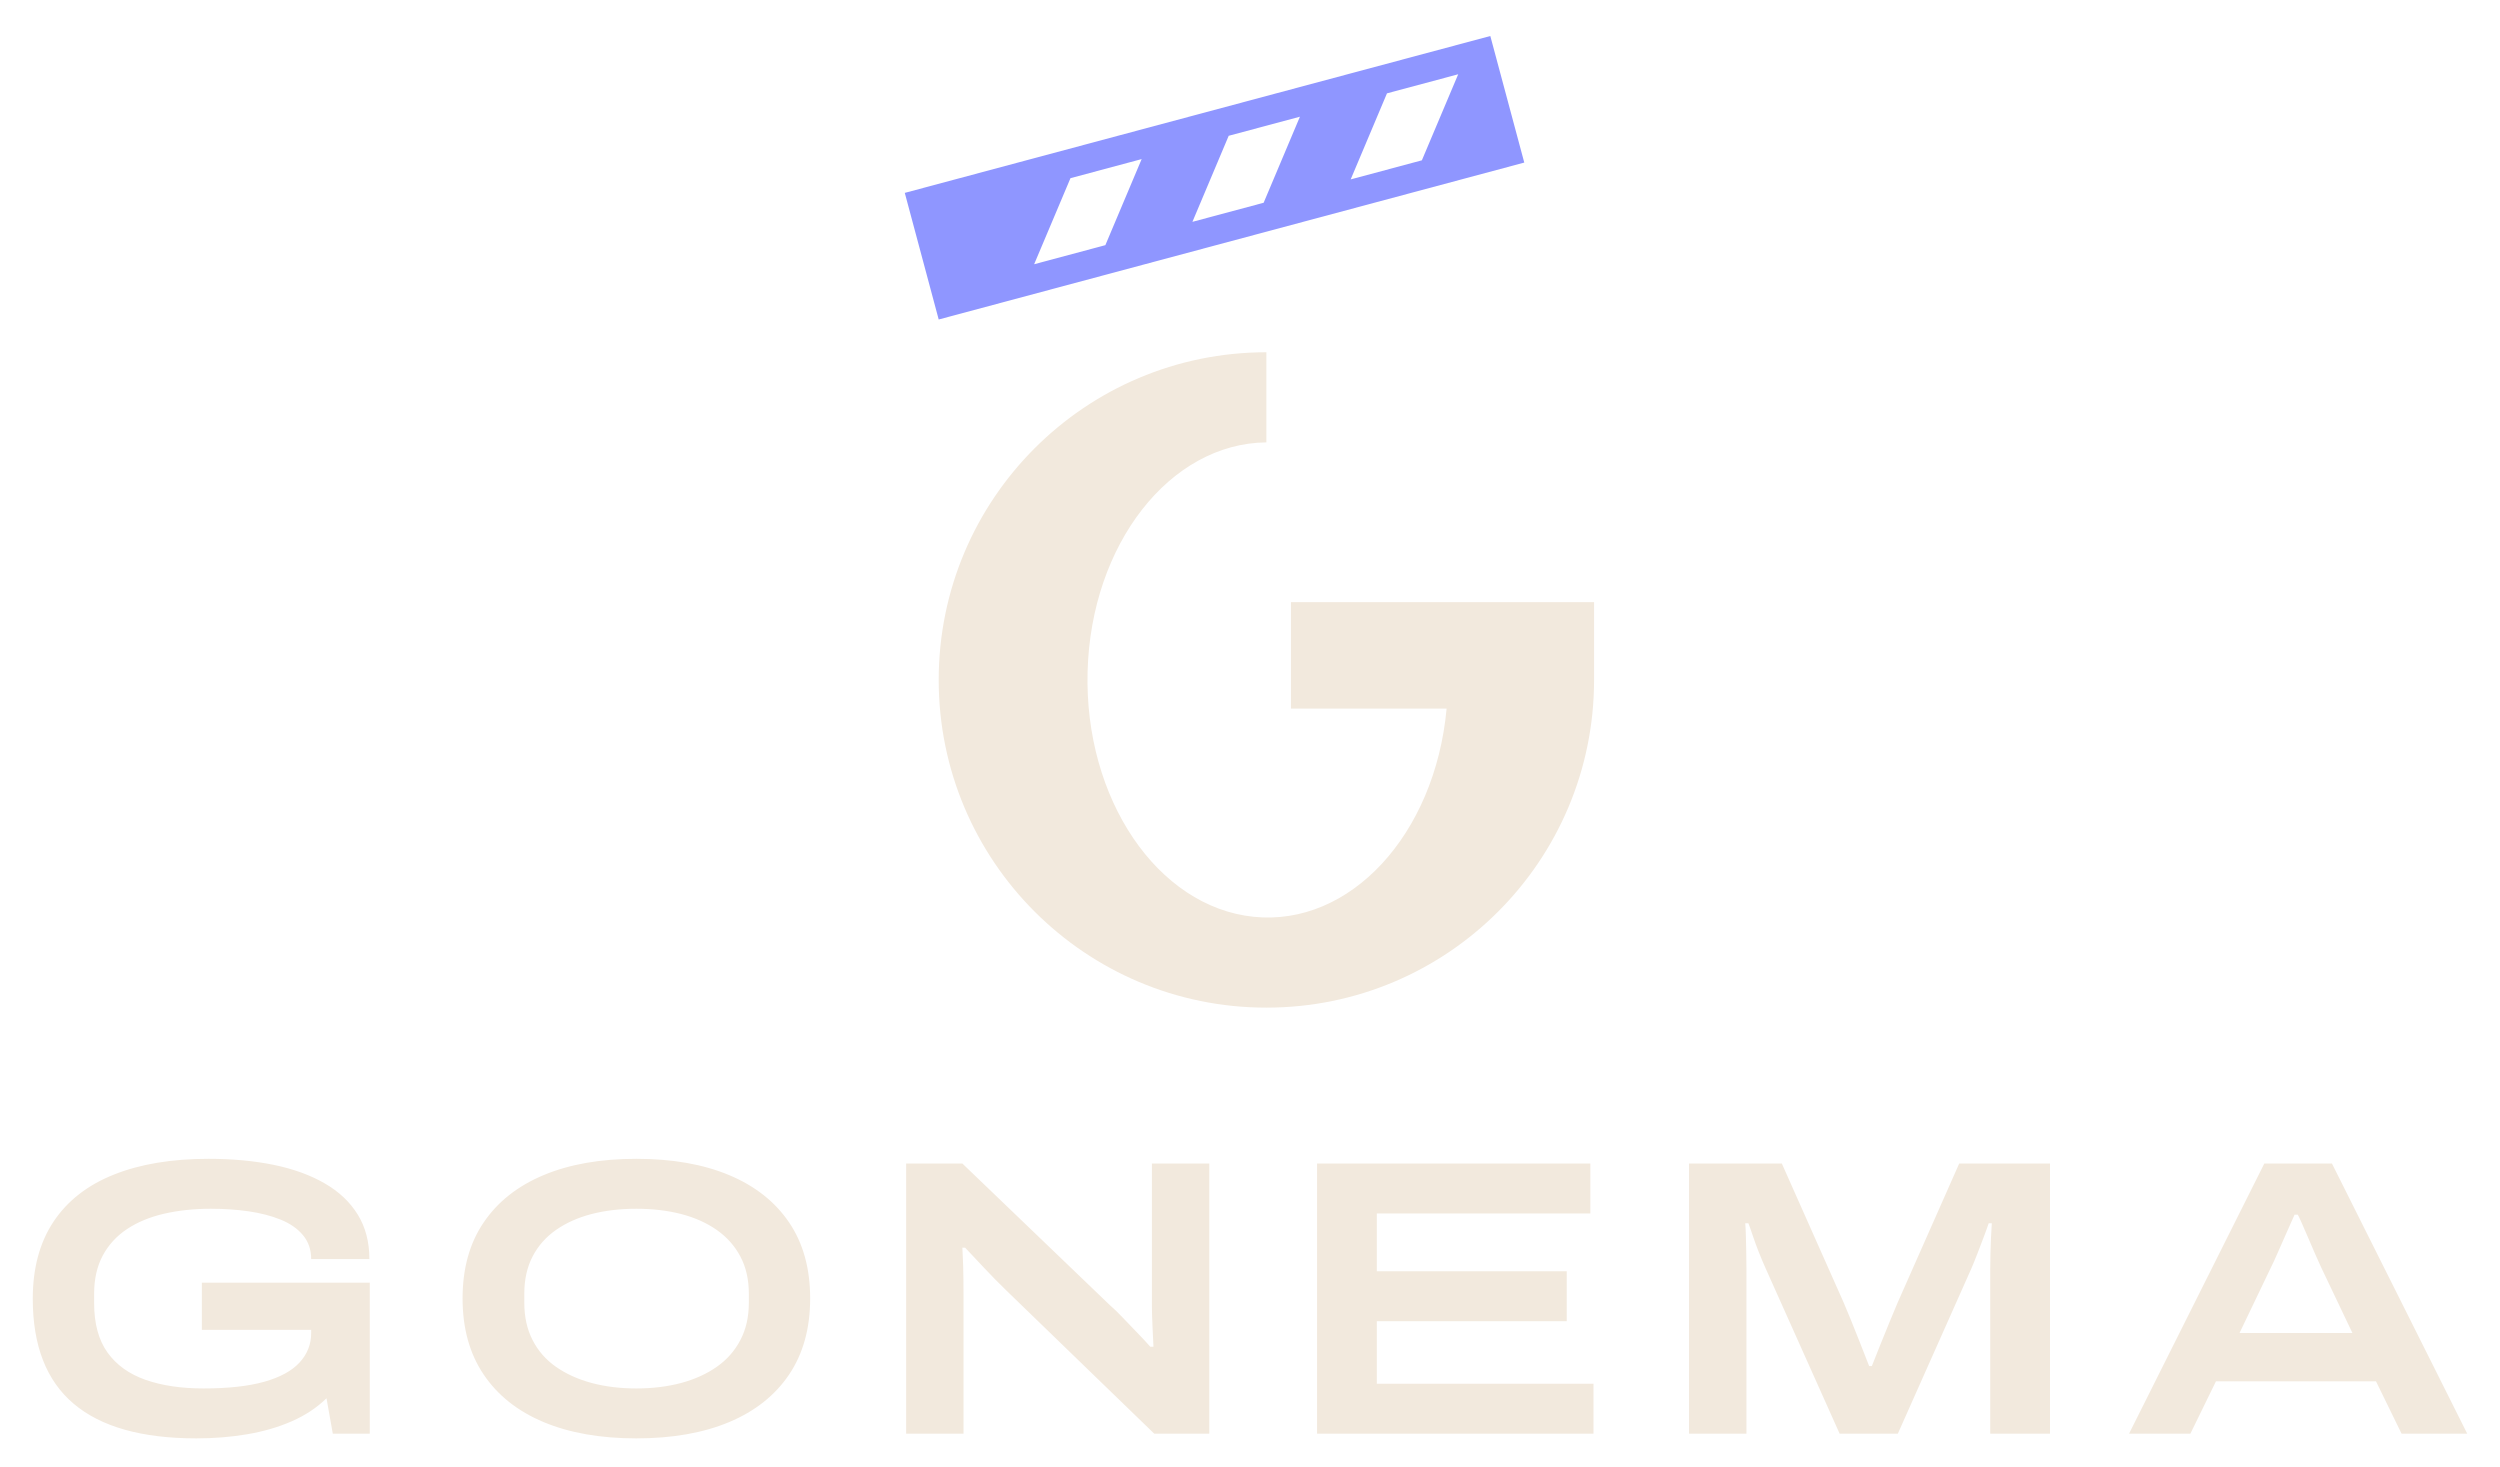
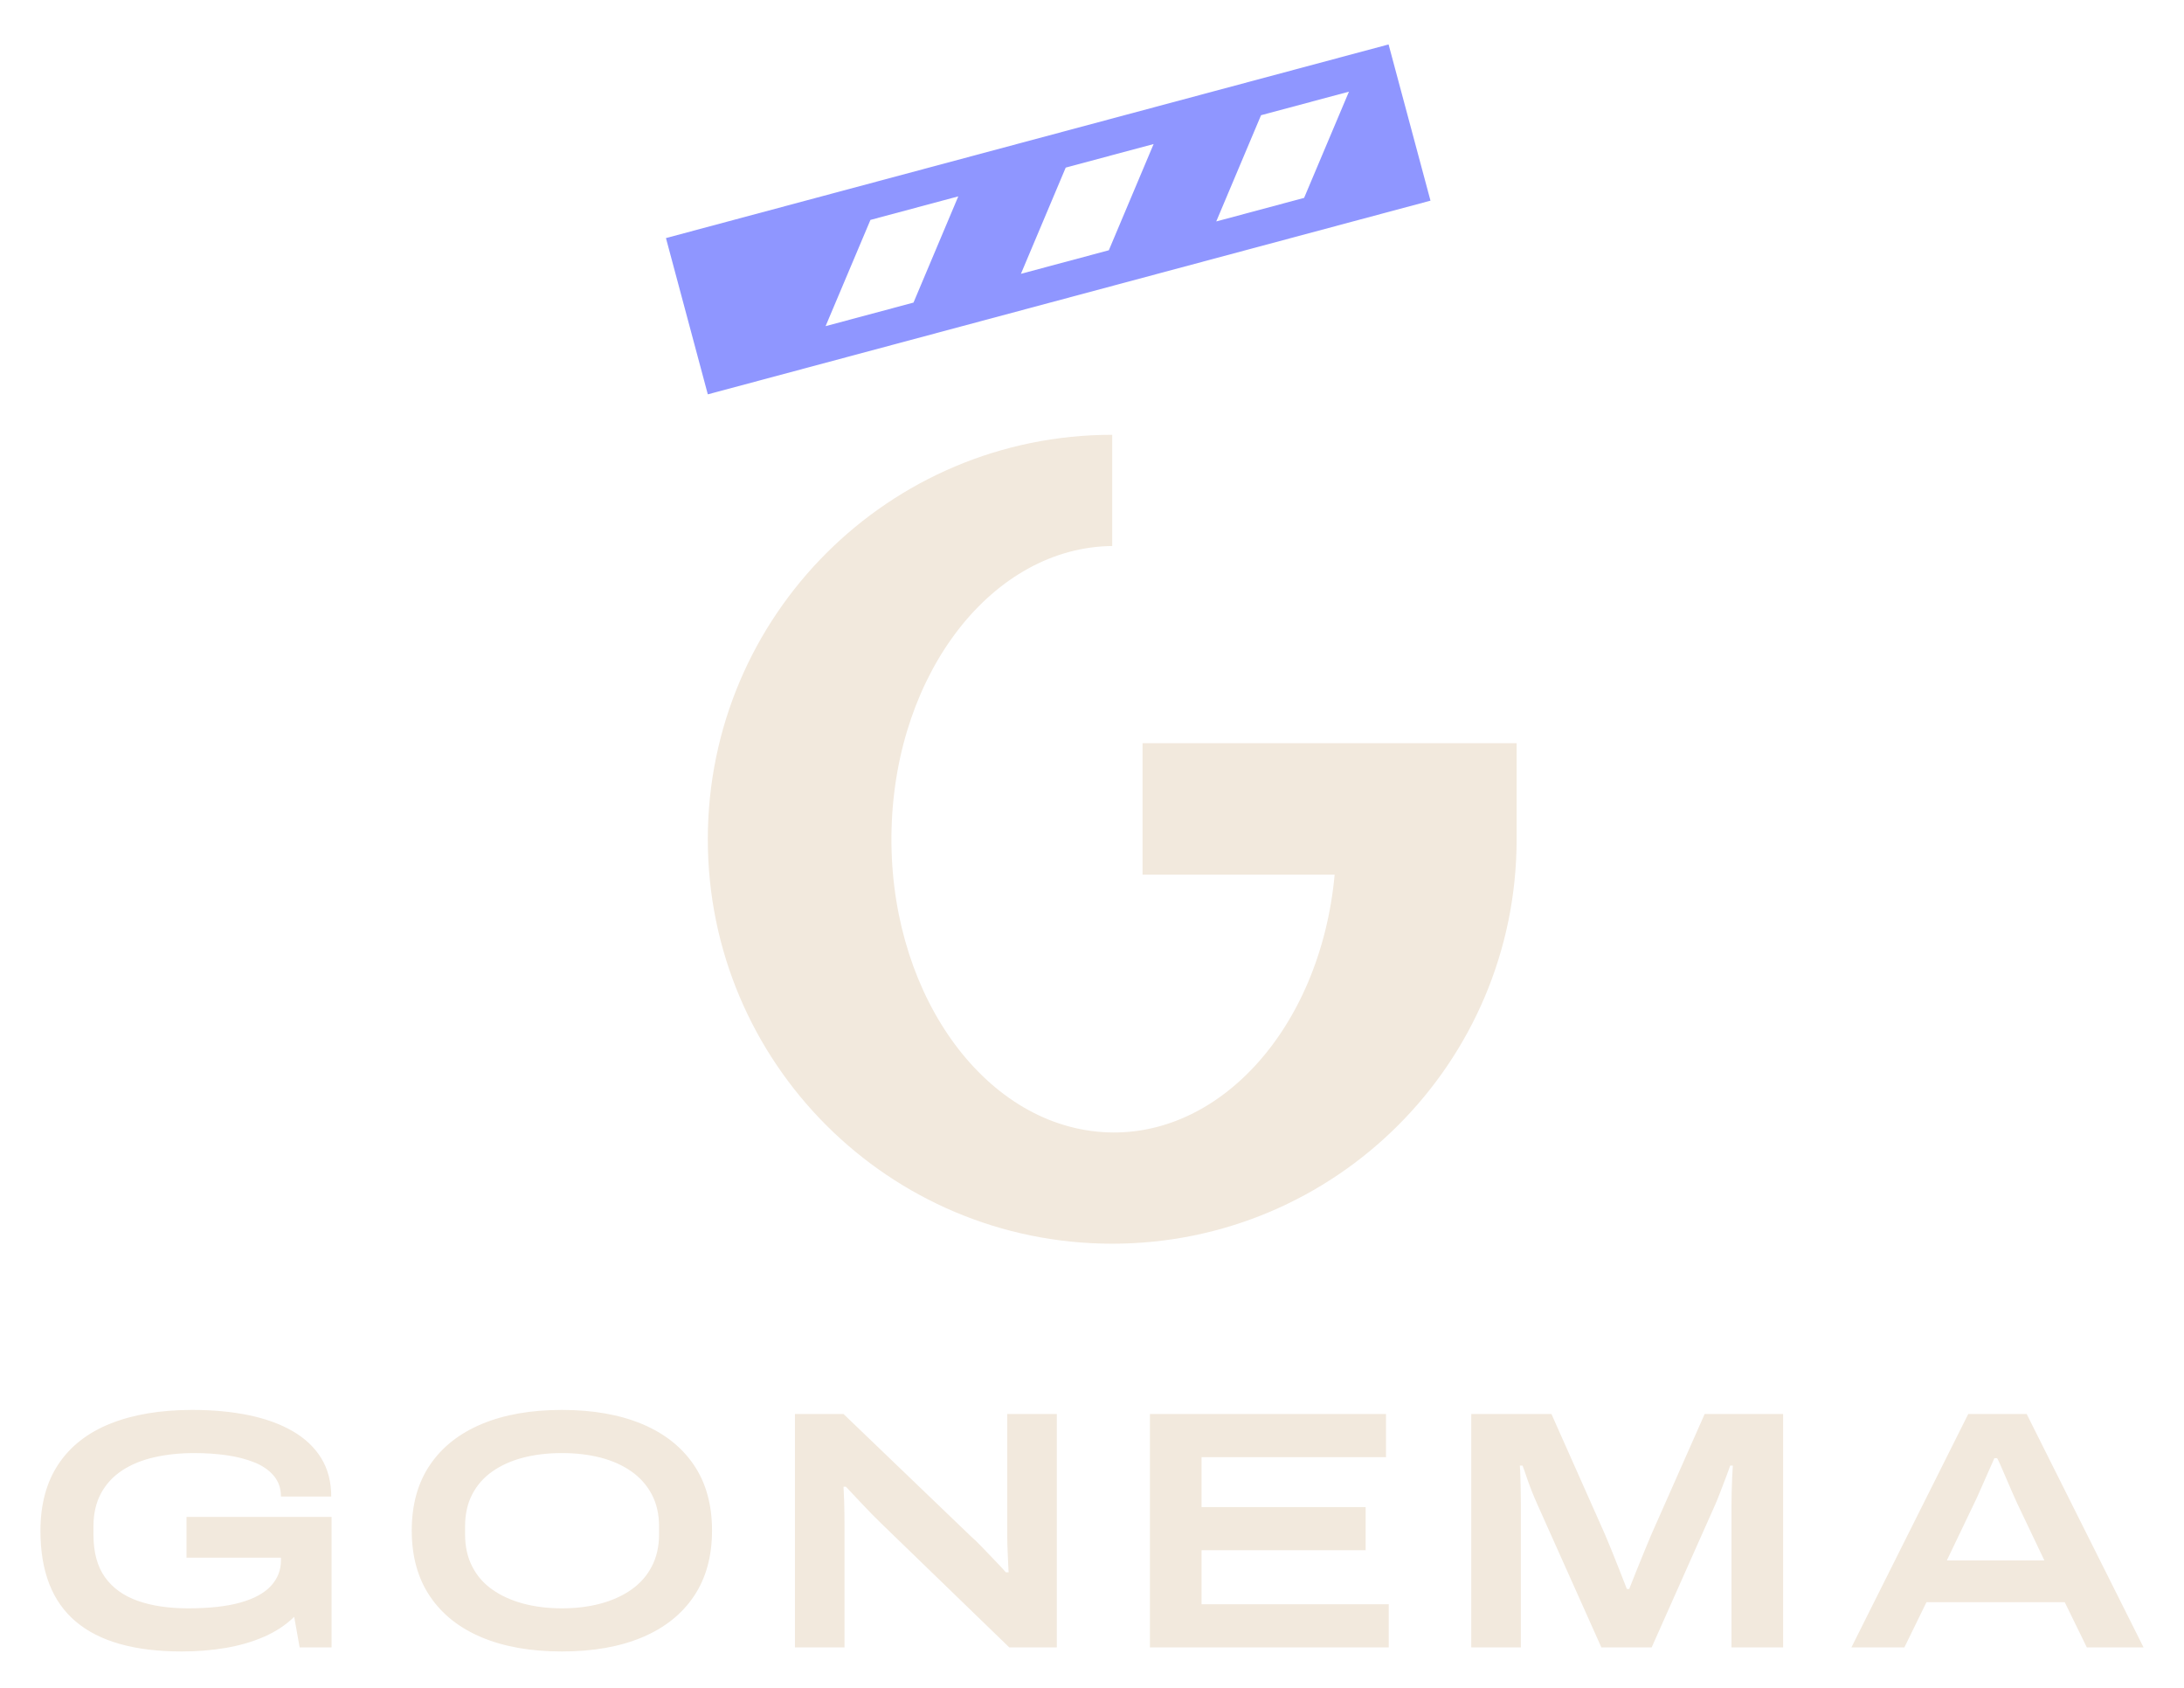
- <svg xmlns="http://www.w3.org/2000/svg" viewBox="0 0 610.34 358.01" width="610.34" height="358.01" role="img" aria-labelledby="t">
-   <g id="symbol" transform="translate(177.17 0)">
+ <svg xmlns="http://www.w3.org/2000/svg" viewBox="0 0 432.04 333.85" width="432.04" height="333.85" role="img" aria-labelledby="t">
+   <g id="symbol" transform="translate(88.02 0)">
    <path fill="#F2E9DD" d="M132 86 A80 80 0 1 0 212 166 H212 V147 H138 V173 H176 A44 58 0 1 1 132 108 Z" />
    <path fill="#8F96FF" fill-rule="evenodd" d="M43.72 47.09 L186.67 8.79 L194.96 39.69 L52 78 Z M75.3 64.51 L92.69 59.85 L101.55 38.84 L84.17 43.5 Z M113.94 54.16 L131.33 49.5 L140.19 28.49 L122.8 33.15 Z M152.58 43.8 L169.96 39.14 L178.83 18.13 L161.44 22.79 Z" />
  </g>
-   <g id="wordmark" transform="translate(1.57 350.01)">
+   <g id="wordmark" transform="translate(3.5 325.85) scale(0.7)">
    <path fill="#F2E9DD" d="M46.37 1.15Q26.4 1.15 16.42 -7.3Q6.43 -15.74 6.43 -32.93Q6.43 -44.16 11.52 -51.79Q16.61 -59.42 26.26 -63.26Q35.9 -67.1 49.34 -67.1Q58.08 -67.1 65.28 -65.62Q72.48 -64.13 77.71 -61.1Q82.94 -58.08 85.78 -53.47Q88.61 -48.86 88.61 -42.62H74.4Q74.4 -46.08 72.38 -48.48Q70.37 -50.88 66.91 -52.27Q63.46 -53.66 59.09 -54.29Q54.72 -54.91 49.92 -54.91Q43.78 -54.91 38.54 -53.71Q33.31 -52.51 29.47 -49.97Q25.63 -47.42 23.52 -43.49Q21.41 -39.55 21.41 -34.18V-31.87Q21.41 -24.38 24.67 -19.82Q27.94 -15.26 33.94 -13.15Q39.94 -11.04 48.1 -11.04Q57.12 -11.04 62.93 -12.67Q68.74 -14.3 71.57 -17.38Q74.4 -20.45 74.4 -24.58V-25.34H47.71V-36.86H88.7V0H79.68L78.14 -8.64Q74.59 -5.18 69.65 -3.02Q64.7 -0.86 58.8 0.14Q52.9 1.15 46.37 1.15Z M153.79 1.15Q140.64 1.15 131.14 -2.83Q121.63 -6.82 116.5 -14.45Q111.36 -22.08 111.36 -33.02Q111.36 -43.97 116.5 -51.55Q121.63 -59.14 131.14 -63.12Q140.64 -67.1 153.79 -67.1Q166.94 -67.1 176.45 -63.12Q185.95 -59.14 191.09 -51.55Q196.22 -43.97 196.22 -33.02Q196.22 -22.08 191.09 -14.45Q185.95 -6.82 176.45 -2.83Q166.94 1.15 153.79 1.15ZM153.79 -11.04Q159.74 -11.04 164.74 -12.38Q169.73 -13.73 173.42 -16.32Q177.12 -18.91 179.18 -22.85Q181.25 -26.78 181.25 -31.97V-34.18Q181.25 -39.36 179.18 -43.25Q177.12 -47.14 173.42 -49.73Q169.73 -52.32 164.74 -53.62Q159.74 -54.91 153.79 -54.91Q147.84 -54.91 142.85 -53.62Q137.86 -52.32 134.16 -49.73Q130.46 -47.14 128.45 -43.25Q126.43 -39.36 126.43 -34.18V-31.97Q126.43 -26.78 128.45 -22.85Q130.46 -18.91 134.16 -16.32Q137.86 -13.73 142.85 -12.38Q147.84 -11.04 153.79 -11.04Z M219.65 0V-65.95H233.38L269.47 -31.3Q270.72 -30.24 272.45 -28.42Q274.18 -26.59 276.05 -24.67Q277.92 -22.75 279.26 -21.22H280.03Q279.94 -23.33 279.79 -26.35Q279.65 -29.38 279.65 -31.3V-65.95H293.66V0H280.22L244.03 -35.04Q241.44 -37.54 238.61 -40.56Q235.78 -43.58 234.05 -45.41H233.38Q233.47 -44.16 233.57 -41.04Q233.66 -37.92 233.66 -33.89V0Z M319.97 0V-65.95H386.69V-53.76H334.56V-39.65H380.93V-27.46H334.56V-12.19H387.46V0Z M410.78 0V-65.95H433.44L448.51 -32.06Q449.18 -30.53 450.29 -27.79Q451.39 -25.06 452.59 -22.03Q453.79 -19.01 454.75 -16.51H455.42Q456.29 -18.72 457.44 -21.6Q458.59 -24.48 459.74 -27.26Q460.9 -30.05 461.66 -31.87L476.74 -65.95H498.91V0H484.32V-40.32Q484.32 -41.95 484.37 -43.97Q484.42 -45.98 484.51 -47.95Q484.61 -49.92 484.7 -51.36H483.94Q483.46 -49.92 482.69 -47.9Q481.92 -45.89 481.15 -43.87Q480.38 -41.86 479.71 -40.32L461.76 0H447.55L429.5 -40.32Q428.64 -42.24 427.82 -44.3Q427.01 -46.37 426.38 -48.24Q425.76 -50.11 425.28 -51.36H424.51Q424.61 -50.21 424.66 -48.34Q424.7 -46.46 424.75 -44.4Q424.8 -42.34 424.8 -40.32V0Z M518.21 0 551.23 -65.95H567.74L600.77 0H584.74L578.5 -12.77H539.42L533.18 0ZM545.18 -24.58H572.74L565.06 -40.7Q564.58 -41.76 563.66 -43.82Q562.75 -45.89 561.84 -48.05Q560.93 -50.21 560.21 -51.79Q559.49 -53.38 559.39 -53.47H558.62Q557.76 -51.55 556.66 -49.06Q555.55 -46.56 554.54 -44.26Q553.54 -41.95 552.86 -40.61Z" />
  </g>
</svg>
